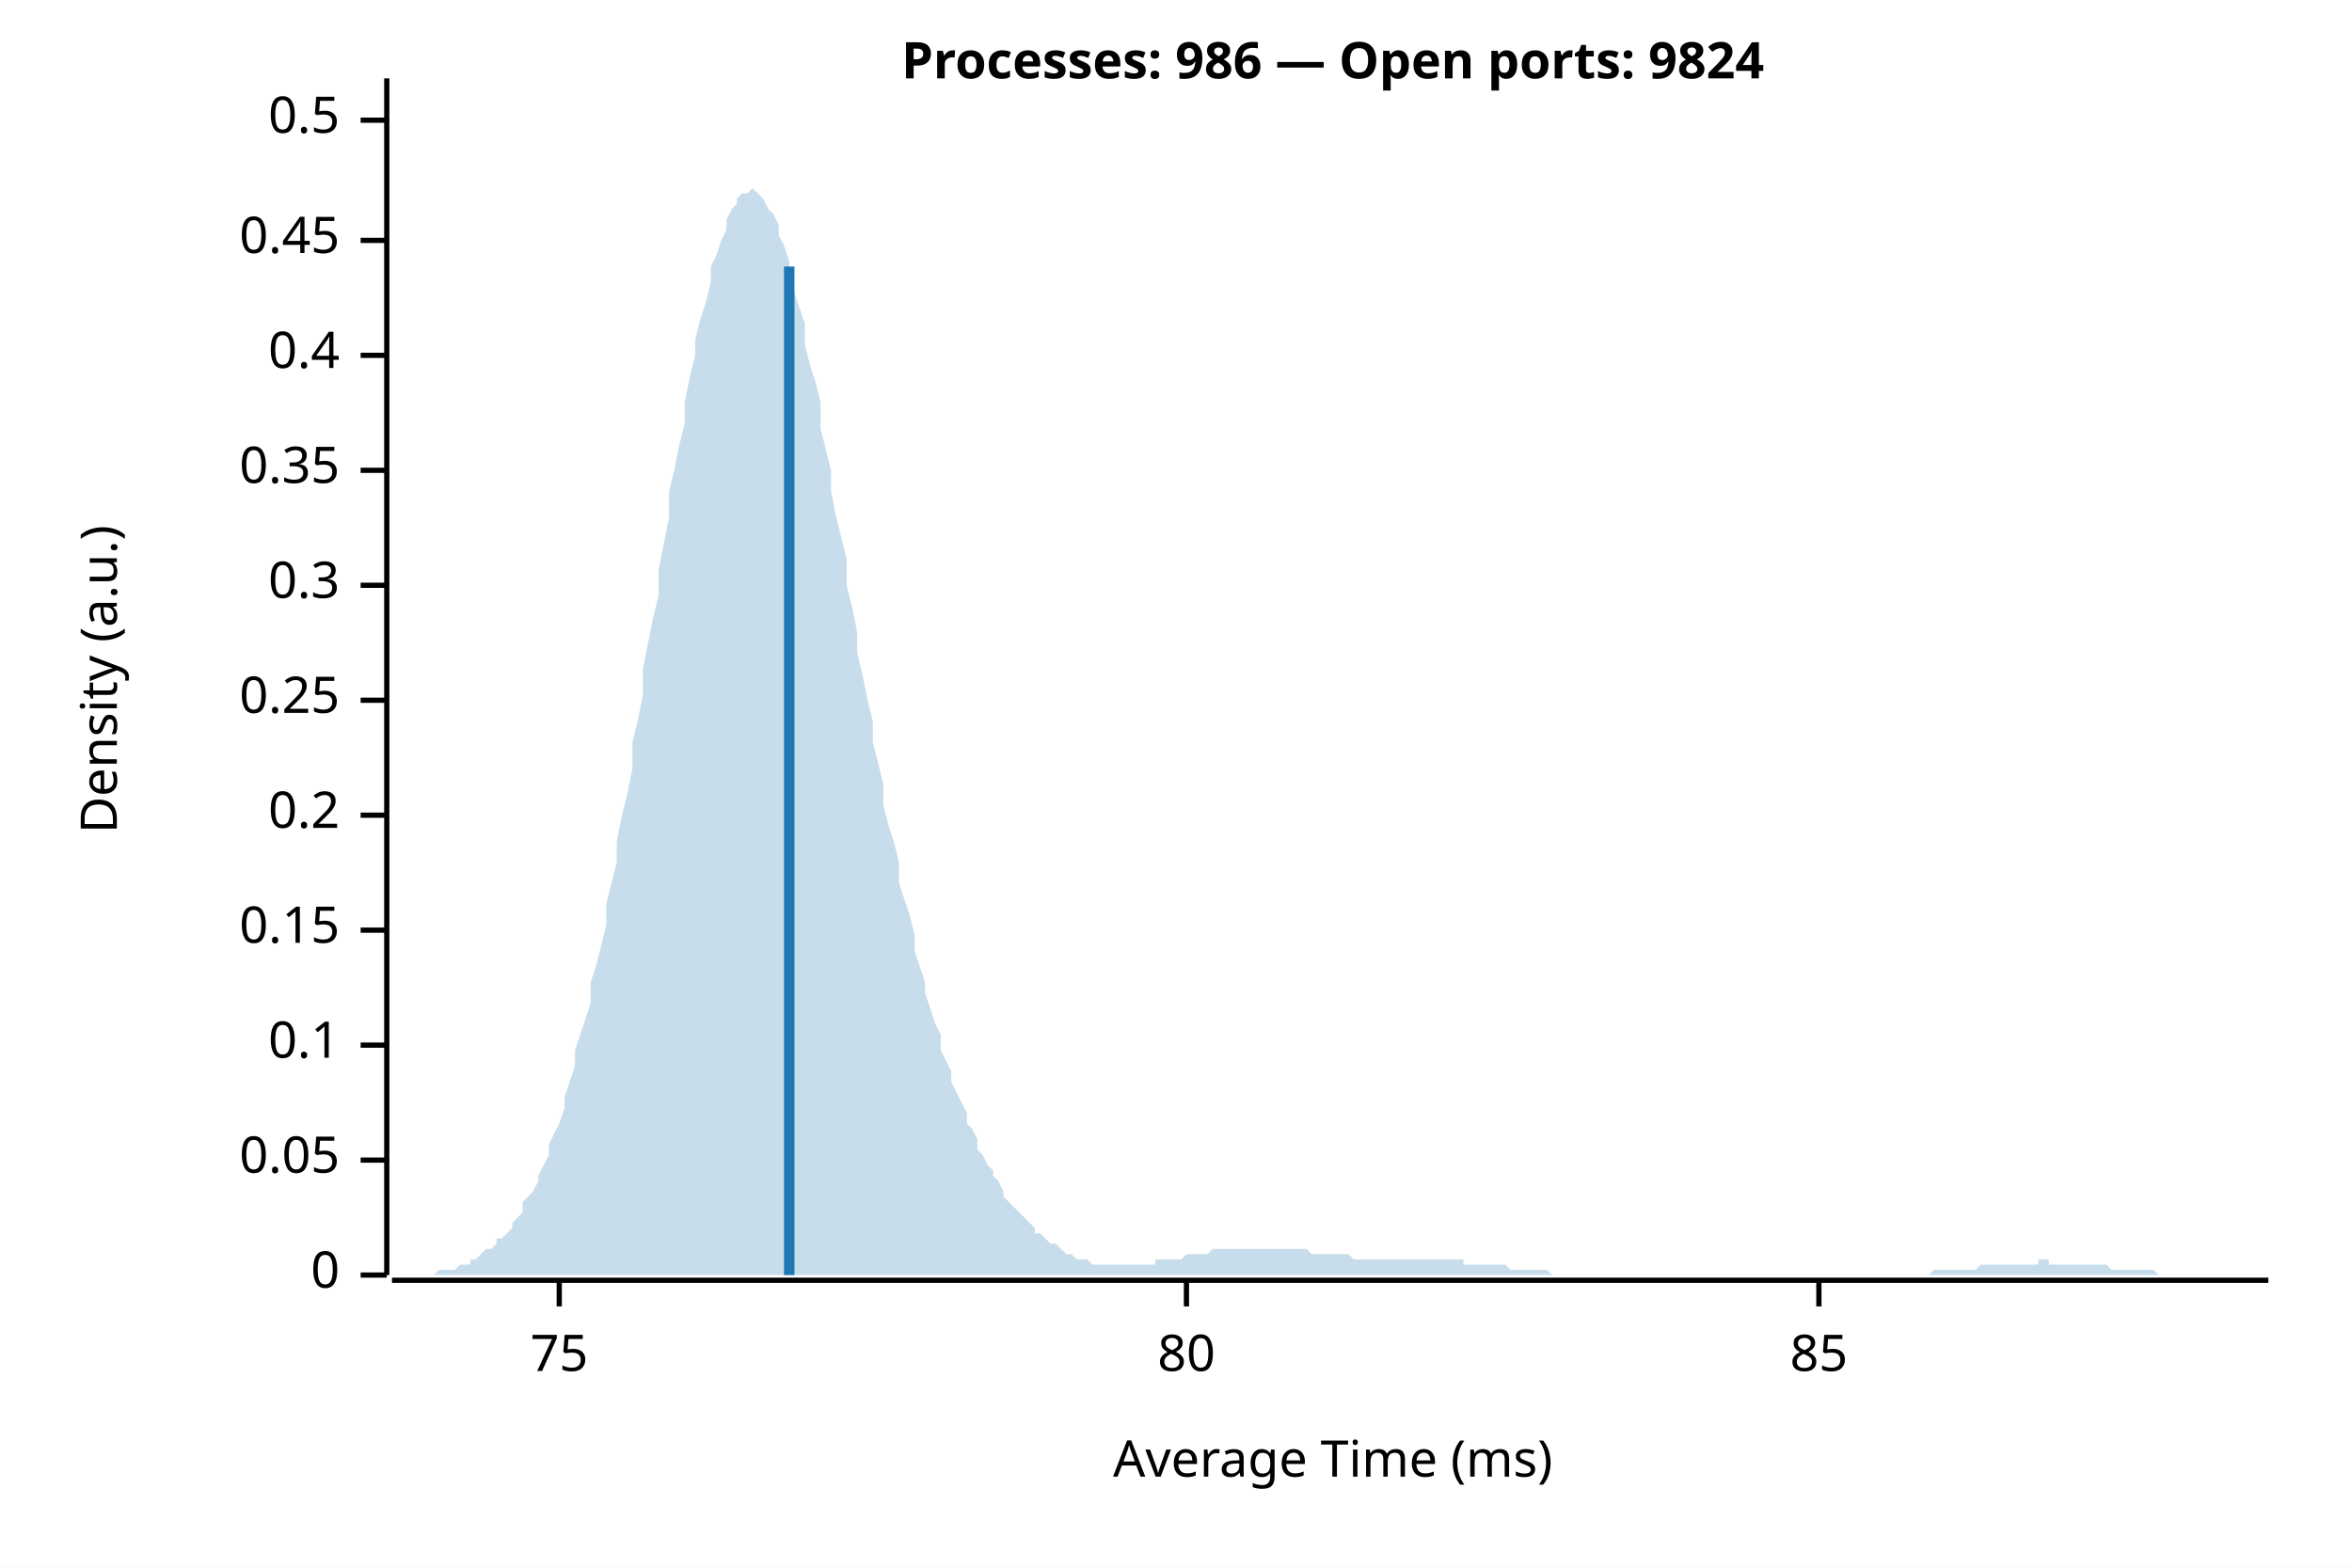
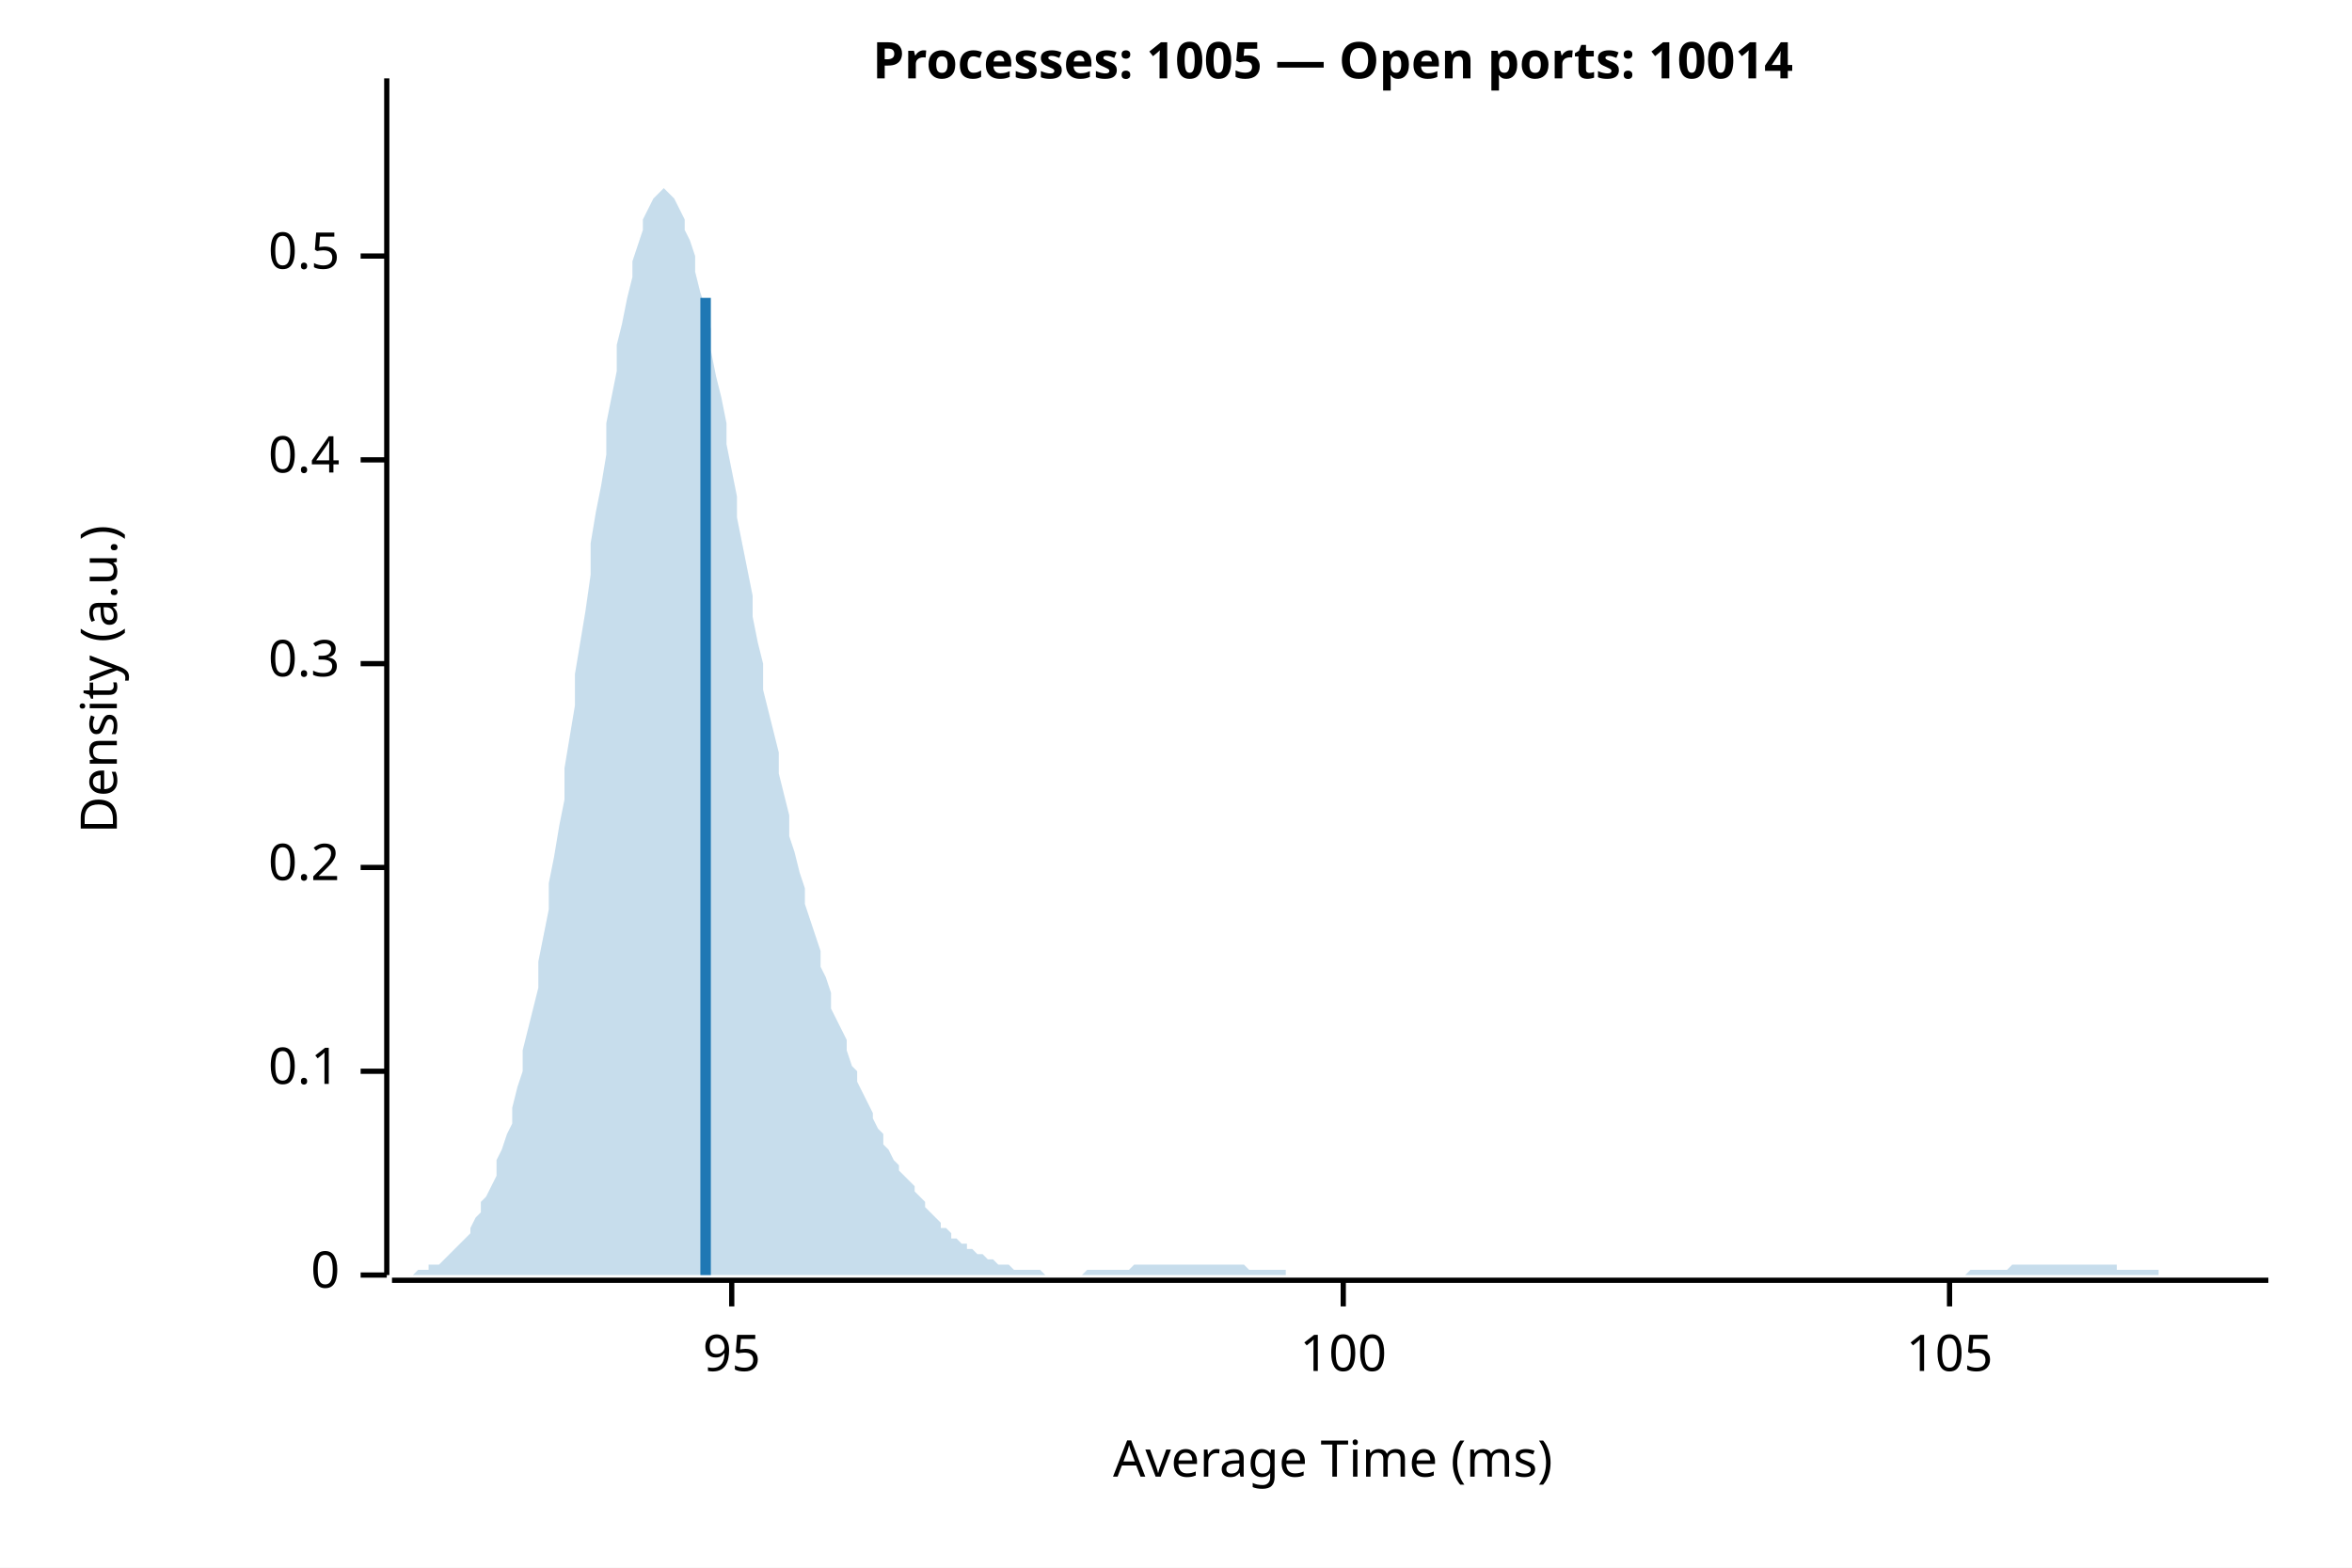
<svg xmlns="http://www.w3.org/2000/svg" width="450" height="300" viewBox="0 0 450 300">
  <rect width="100%" height="100%" fill="white" />
-   <text x="255" y="15" font-weight="bold" text-anchor="middle" font-family="sans-serif" font-size="9.677" opacity="1" fill="#000000">Processes: 986 — Open ports: 9824</text>
+   <text x="255" y="15" font-weight="bold" text-anchor="middle" font-family="sans-serif" font-size="9.677" opacity="1" fill="#000000">Processes: 1005 — Open ports: 10014</text>
  <text x="15" y="130" dy="0.76em" text-anchor="middle" font-family="sans-serif" font-size="9.677" opacity="1" fill="#000000" transform="rotate(270, 15, 130)">
Density (a.u.)
</text>
  <text x="255" y="285" dy="-0.5ex" text-anchor="middle" font-family="sans-serif" font-size="9.677" opacity="1" fill="#000000">
Average Time (ms)
</text>
  <polyline fill="none" opacity="1" stroke="#000000" stroke-width="1" points="74,15 74,244 " />
  <text x="65" y="244" dy="0.5ex" text-anchor="end" font-family="sans-serif" font-size="9.677" opacity="1" fill="#000000">
0
</text>
  <polyline fill="none" opacity="1" stroke="#000000" stroke-width="1" points="69,244 74,244 " />
-   <text x="65" y="222" dy="0.5ex" text-anchor="end" font-family="sans-serif" font-size="9.677" opacity="1" fill="#000000">
- 0.05
- </text>
-   <polyline fill="none" opacity="1" stroke="#000000" stroke-width="1" points="69,222 74,222 " />
-   <text x="65" y="200" dy="0.5ex" text-anchor="end" font-family="sans-serif" font-size="9.677" opacity="1" fill="#000000">
+   <text x="65" y="205" dy="0.5ex" text-anchor="end" font-family="sans-serif" font-size="9.677" opacity="1" fill="#000000">
0.1
</text>
-   <polyline fill="none" opacity="1" stroke="#000000" stroke-width="1" points="69,200 74,200 " />
-   <text x="65" y="178" dy="0.5ex" text-anchor="end" font-family="sans-serif" font-size="9.677" opacity="1" fill="#000000">
- 0.15
- </text>
-   <polyline fill="none" opacity="1" stroke="#000000" stroke-width="1" points="69,178 74,178 " />
-   <text x="65" y="156" dy="0.5ex" text-anchor="end" font-family="sans-serif" font-size="9.677" opacity="1" fill="#000000">
+   <polyline fill="none" opacity="1" stroke="#000000" stroke-width="1" points="69,205 74,205 " />
+   <text x="65" y="166" dy="0.5ex" text-anchor="end" font-family="sans-serif" font-size="9.677" opacity="1" fill="#000000">
0.2
</text>
-   <polyline fill="none" opacity="1" stroke="#000000" stroke-width="1" points="69,156 74,156 " />
-   <text x="65" y="134" dy="0.5ex" text-anchor="end" font-family="sans-serif" font-size="9.677" opacity="1" fill="#000000">
- 0.25
- </text>
-   <polyline fill="none" opacity="1" stroke="#000000" stroke-width="1" points="69,134 74,134 " />
-   <text x="65" y="112" dy="0.5ex" text-anchor="end" font-family="sans-serif" font-size="9.677" opacity="1" fill="#000000">
+   <polyline fill="none" opacity="1" stroke="#000000" stroke-width="1" points="69,166 74,166 " />
+   <text x="65" y="127" dy="0.5ex" text-anchor="end" font-family="sans-serif" font-size="9.677" opacity="1" fill="#000000">
0.3
</text>
-   <polyline fill="none" opacity="1" stroke="#000000" stroke-width="1" points="69,112 74,112 " />
-   <text x="65" y="90" dy="0.5ex" text-anchor="end" font-family="sans-serif" font-size="9.677" opacity="1" fill="#000000">
- 0.35
- </text>
-   <polyline fill="none" opacity="1" stroke="#000000" stroke-width="1" points="69,90 74,90 " />
-   <text x="65" y="68" dy="0.5ex" text-anchor="end" font-family="sans-serif" font-size="9.677" opacity="1" fill="#000000">
+   <polyline fill="none" opacity="1" stroke="#000000" stroke-width="1" points="69,127 74,127 " />
+   <text x="65" y="88" dy="0.5ex" text-anchor="end" font-family="sans-serif" font-size="9.677" opacity="1" fill="#000000">
0.4
</text>
-   <polyline fill="none" opacity="1" stroke="#000000" stroke-width="1" points="69,68 74,68 " />
-   <text x="65" y="46" dy="0.5ex" text-anchor="end" font-family="sans-serif" font-size="9.677" opacity="1" fill="#000000">
- 0.45
- </text>
-   <polyline fill="none" opacity="1" stroke="#000000" stroke-width="1" points="69,46 74,46 " />
-   <text x="65" y="23" dy="0.5ex" text-anchor="end" font-family="sans-serif" font-size="9.677" opacity="1" fill="#000000">
+   <polyline fill="none" opacity="1" stroke="#000000" stroke-width="1" points="69,88 74,88 " />
+   <text x="65" y="49" dy="0.5ex" text-anchor="end" font-family="sans-serif" font-size="9.677" opacity="1" fill="#000000">
0.5
</text>
-   <polyline fill="none" opacity="1" stroke="#000000" stroke-width="1" points="69,23 74,23 " />
+   <polyline fill="none" opacity="1" stroke="#000000" stroke-width="1" points="69,49 74,49 " />
  <polyline fill="none" opacity="1" stroke="#000000" stroke-width="1" points="75,245 434,245 " />
-   <text x="107" y="255" dy="0.76em" text-anchor="middle" font-family="sans-serif" font-size="9.677" opacity="1" fill="#000000">
- 75
+   <text x="140" y="255" dy="0.76em" text-anchor="middle" font-family="sans-serif" font-size="9.677" opacity="1" fill="#000000">
+ 95
</text>
-   <polyline fill="none" opacity="1" stroke="#000000" stroke-width="1" points="107,245 107,250 " />
-   <text x="227" y="255" dy="0.76em" text-anchor="middle" font-family="sans-serif" font-size="9.677" opacity="1" fill="#000000">
- 80
+   <polyline fill="none" opacity="1" stroke="#000000" stroke-width="1" points="140,245 140,250 " />
+   <text x="257" y="255" dy="0.76em" text-anchor="middle" font-family="sans-serif" font-size="9.677" opacity="1" fill="#000000">
+ 100
</text>
-   <polyline fill="none" opacity="1" stroke="#000000" stroke-width="1" points="227,245 227,250 " />
-   <text x="348" y="255" dy="0.76em" text-anchor="middle" font-family="sans-serif" font-size="9.677" opacity="1" fill="#000000">
- 85
+   <polyline fill="none" opacity="1" stroke="#000000" stroke-width="1" points="257,245 257,250 " />
+   <text x="373" y="255" dy="0.76em" text-anchor="middle" font-family="sans-serif" font-size="9.677" opacity="1" fill="#000000">
+ 105
</text>
-   <polyline fill="none" opacity="1" stroke="#000000" stroke-width="1" points="348,245 348,250 " />
-   <polygon opacity="0.25" fill="#1F78B4" points="75,244 75,244 76,244 77,244 77,244 78,244 79,244 80,244 80,244 81,244 82,244 82,244 83,244 84,243 85,243 85,243 86,243 87,243 87,243 88,242 89,242 90,242 90,241 91,241 92,240 92,240 93,239 94,239 95,238 95,237 96,237 97,236 98,235 98,234 99,233 100,232 100,230 101,229 102,228 103,226 103,225 104,223 105,221 105,219 106,217 107,215 108,212 108,210 109,207 110,204 110,201 111,198 112,195 113,192 113,188 114,185 115,181 116,177 116,173 117,169 118,165 118,161 119,156 120,152 121,147 121,142 122,138 123,133 123,128 124,123 125,118 126,114 126,109 127,104 128,99 128,94 129,90 130,85 131,81 131,77 132,72 133,68 133,65 134,61 135,58 136,54 136,51 137,49 138,46 139,44 139,42 140,40 141,39 141,38 142,37 143,37 144,36 144,36 145,37 146,38 146,38 147,40 148,41 149,43 149,45 150,47 151,50 151,53 152,56 153,59 154,62 154,66 155,70 156,73 157,77 157,82 158,86 159,90 159,94 160,99 161,103 162,107 162,112 163,116 164,121 164,125 165,129 166,134 167,138 167,142 168,146 169,150 169,154 170,158 171,161 172,165 172,169 173,172 174,175 175,179 175,182 176,185 177,188 177,190 178,193 179,196 180,198 180,201 181,203 182,205 182,207 183,209 184,211 185,213 185,215 186,216 187,218 187,220 188,221 189,223 190,224 190,225 191,226 192,228 192,229 193,230 194,231 195,232 195,232 196,233 197,234 198,235 198,236 199,236 200,237 200,237 201,238 202,238 203,239 203,239 204,240 205,240 205,240 206,241 207,241 208,241 208,241 209,242 210,242 210,242 211,242 212,242 213,242 213,242 214,242 215,242 216,242 216,242 217,242 218,242 218,242 219,242 220,242 221,242 221,241 222,241 223,241 223,241 224,241 225,241 226,241 226,241 227,240 228,240 228,240 229,240 230,240 231,240 231,240 232,239 233,239 233,239 234,239 235,239 236,239 236,239 237,239 238,239 239,239 239,239 240,239 241,239 241,239 242,239 243,239 244,239 244,239 245,239 246,239 246,239 247,239 248,239 249,239 249,239 250,239 251,240 251,240 252,240 253,240 254,240 254,240 255,240 256,240 257,240 257,240 258,240 259,241 259,241 260,241 261,241 262,241 262,241 263,241 264,241 264,241 265,241 266,241 267,241 267,241 268,241 269,241 269,241 270,241 271,241 272,241 272,241 273,241 274,241 275,241 275,241 276,241 277,241 277,241 278,241 279,241 280,241 280,242 281,242 282,242 282,242 283,242 284,242 285,242 285,242 286,242 287,242 287,242 288,242 289,243 290,243 290,243 291,243 292,243 292,243 293,243 294,243 295,243 295,243 296,243 297,244 298,244 298,244 299,244 300,244 300,244 301,244 302,244 303,244 303,244 304,244 305,244 305,244 306,244 307,244 308,244 308,244 309,244 310,244 310,244 311,244 312,244 313,244 313,244 314,244 315,244 316,244 316,244 317,244 318,244 318,244 319,244 320,244 321,244 321,244 322,244 323,244 323,244 324,244 325,244 326,244 326,244 327,244 328,244 328,244 329,244 330,244 331,244 331,244 332,244 333,244 333,244 334,244 335,244 336,244 336,244 337,244 338,244 339,244 339,244 340,244 341,244 341,244 342,244 343,244 344,244 344,244 345,244 346,244 346,244 347,244 348,244 349,244 349,244 350,244 351,244 351,244 352,244 353,244 354,244 354,244 355,244 356,244 357,244 357,244 358,244 359,244 359,244 360,244 361,244 362,244 362,244 363,244 364,244 364,244 365,244 366,244 367,244 367,244 368,244 369,244 369,244 370,243 371,243 372,243 372,243 373,243 374,243 375,243 375,243 376,243 377,243 377,243 378,243 379,242 380,242 380,242 381,242 382,242 382,242 383,242 384,242 385,242 385,242 386,242 387,242 387,242 388,242 389,242 390,242 390,241 391,241 392,241 392,242 393,242 394,242 395,242 395,242 396,242 397,242 398,242 398,242 399,242 400,242 400,242 401,242 402,242 403,242 403,242 404,243 405,243 405,243 406,243 407,243 408,243 408,243 409,243 410,243 410,243 411,243 412,243 413,244 413,244 414,244 415,244 416,244 416,244 417,244 418,244 418,244 419,244 420,244 421,244 421,244 422,244 423,244 423,244 424,244 425,244 426,244 426,244 427,244 428,244 428,244 429,244 430,244 431,244 431,244 432,244 433,244 434,244 434,244 75,244 " />
-   <polyline fill="none" opacity="1" stroke="#1F78B4" stroke-width="2" points="151,244 151,51 " />
+   <polyline fill="none" opacity="1" stroke="#000000" stroke-width="1" points="373,245 373,250 " />
+   <polygon opacity="0.25" fill="#1F78B4" points="75,244 75,244 76,244 77,244 77,244 78,244 79,244 80,243 80,243 81,243 82,243 82,242 83,242 84,242 85,241 85,241 86,240 87,239 87,239 88,238 89,237 90,236 90,235 91,233 92,232 92,230 93,229 94,227 95,225 95,222 96,220 97,217 98,215 98,212 99,208 100,205 100,201 101,197 102,193 103,189 103,184 104,179 105,174 105,169 106,164 107,158 108,153 108,147 109,141 110,135 110,129 111,123 112,117 113,110 113,104 114,98 115,93 116,87 116,81 117,76 118,71 118,66 119,62 120,57 121,53 121,50 122,47 123,44 123,42 124,40 125,38 126,37 126,37 127,36 128,37 128,37 129,38 130,40 131,42 131,44 132,46 133,49 133,52 134,56 135,59 136,63 136,67 137,72 138,76 139,81 139,85 140,90 141,95 141,99 142,104 143,109 144,114 144,118 145,123 146,127 146,132 147,136 148,140 149,144 149,148 150,152 151,156 151,160 152,163 153,167 154,170 154,173 155,176 156,179 157,182 157,185 158,187 159,190 159,193 160,195 161,197 162,199 162,201 163,204 164,205 164,207 165,209 166,211 167,213 167,214 168,216 169,217 169,219 170,220 171,222 172,223 172,224 173,225 174,226 175,227 175,228 176,229 177,230 177,231 178,232 179,233 180,234 180,235 181,235 182,236 182,237 183,237 184,238 185,238 185,239 186,239 187,240 187,240 188,240 189,241 190,241 190,241 191,242 192,242 192,242 193,242 194,243 195,243 195,243 196,243 197,243 198,243 198,243 199,243 200,244 200,244 201,244 202,244 203,244 203,244 204,244 205,244 205,244 206,244 207,244 208,243 208,243 209,243 210,243 210,243 211,243 212,243 213,243 213,243 214,243 215,243 216,243 216,243 217,242 218,242 218,242 219,242 220,242 221,242 221,242 222,242 223,242 223,242 224,242 225,242 226,242 226,242 227,242 228,242 228,242 229,242 230,242 231,242 231,242 232,242 233,242 233,242 234,242 235,242 236,242 236,242 237,242 238,242 239,243 239,243 240,243 241,243 241,243 242,243 243,243 244,243 244,243 245,243 246,243 246,244 247,244 248,244 249,244 249,244 250,244 251,244 251,244 252,244 253,244 254,244 254,244 255,244 256,244 257,244 257,244 258,244 259,244 259,244 260,244 261,244 262,244 262,244 263,244 264,244 264,244 265,244 266,244 267,244 267,244 268,244 269,244 269,244 270,244 271,244 272,244 272,244 273,244 274,244 275,244 275,244 276,244 277,244 277,244 278,244 279,244 280,244 280,244 281,244 282,244 282,244 283,244 284,244 285,244 285,244 286,244 287,244 287,244 288,244 289,244 290,244 290,244 291,244 292,244 292,244 293,244 294,244 295,244 295,244 296,244 297,244 298,244 298,244 299,244 300,244 300,244 301,244 302,244 303,244 303,244 304,244 305,244 305,244 306,244 307,244 308,244 308,244 309,244 310,244 310,244 311,244 312,244 313,244 313,244 314,244 315,244 316,244 316,244 317,244 318,244 318,244 319,244 320,244 321,244 321,244 322,244 323,244 323,244 324,244 325,244 326,244 326,244 327,244 328,244 328,244 329,244 330,244 331,244 331,244 332,244 333,244 333,244 334,244 335,244 336,244 336,244 337,244 338,244 339,244 339,244 340,244 341,244 341,244 342,244 343,244 344,244 344,244 345,244 346,244 346,244 347,244 348,244 349,244 349,244 350,244 351,244 351,244 352,244 353,244 354,244 354,244 355,244 356,244 357,244 357,244 358,244 359,244 359,244 360,244 361,244 362,244 362,244 363,244 364,244 364,244 365,244 366,244 367,244 367,244 368,244 369,244 369,244 370,244 371,244 372,244 372,244 373,244 374,244 375,244 375,244 376,244 377,243 377,243 378,243 379,243 380,243 380,243 381,243 382,243 382,243 383,243 384,243 385,242 385,242 386,242 387,242 387,242 388,242 389,242 390,242 390,242 391,242 392,242 392,242 393,242 394,242 395,242 395,242 396,242 397,242 398,242 398,242 399,242 400,242 400,242 401,242 402,242 403,242 403,242 404,242 405,242 405,243 406,243 407,243 408,243 408,243 409,243 410,243 410,243 411,243 412,243 413,243 413,244 414,244 415,244 416,244 416,244 417,244 418,244 418,244 419,244 420,244 421,244 421,244 422,244 423,244 423,244 424,244 425,244 426,244 426,244 427,244 428,244 428,244 429,244 430,244 431,244 431,244 432,244 433,244 434,244 434,244 75,244 " />
+   <polyline fill="none" opacity="1" stroke="#1F78B4" stroke-width="2" points="135,244 135,57 " />
</svg>
